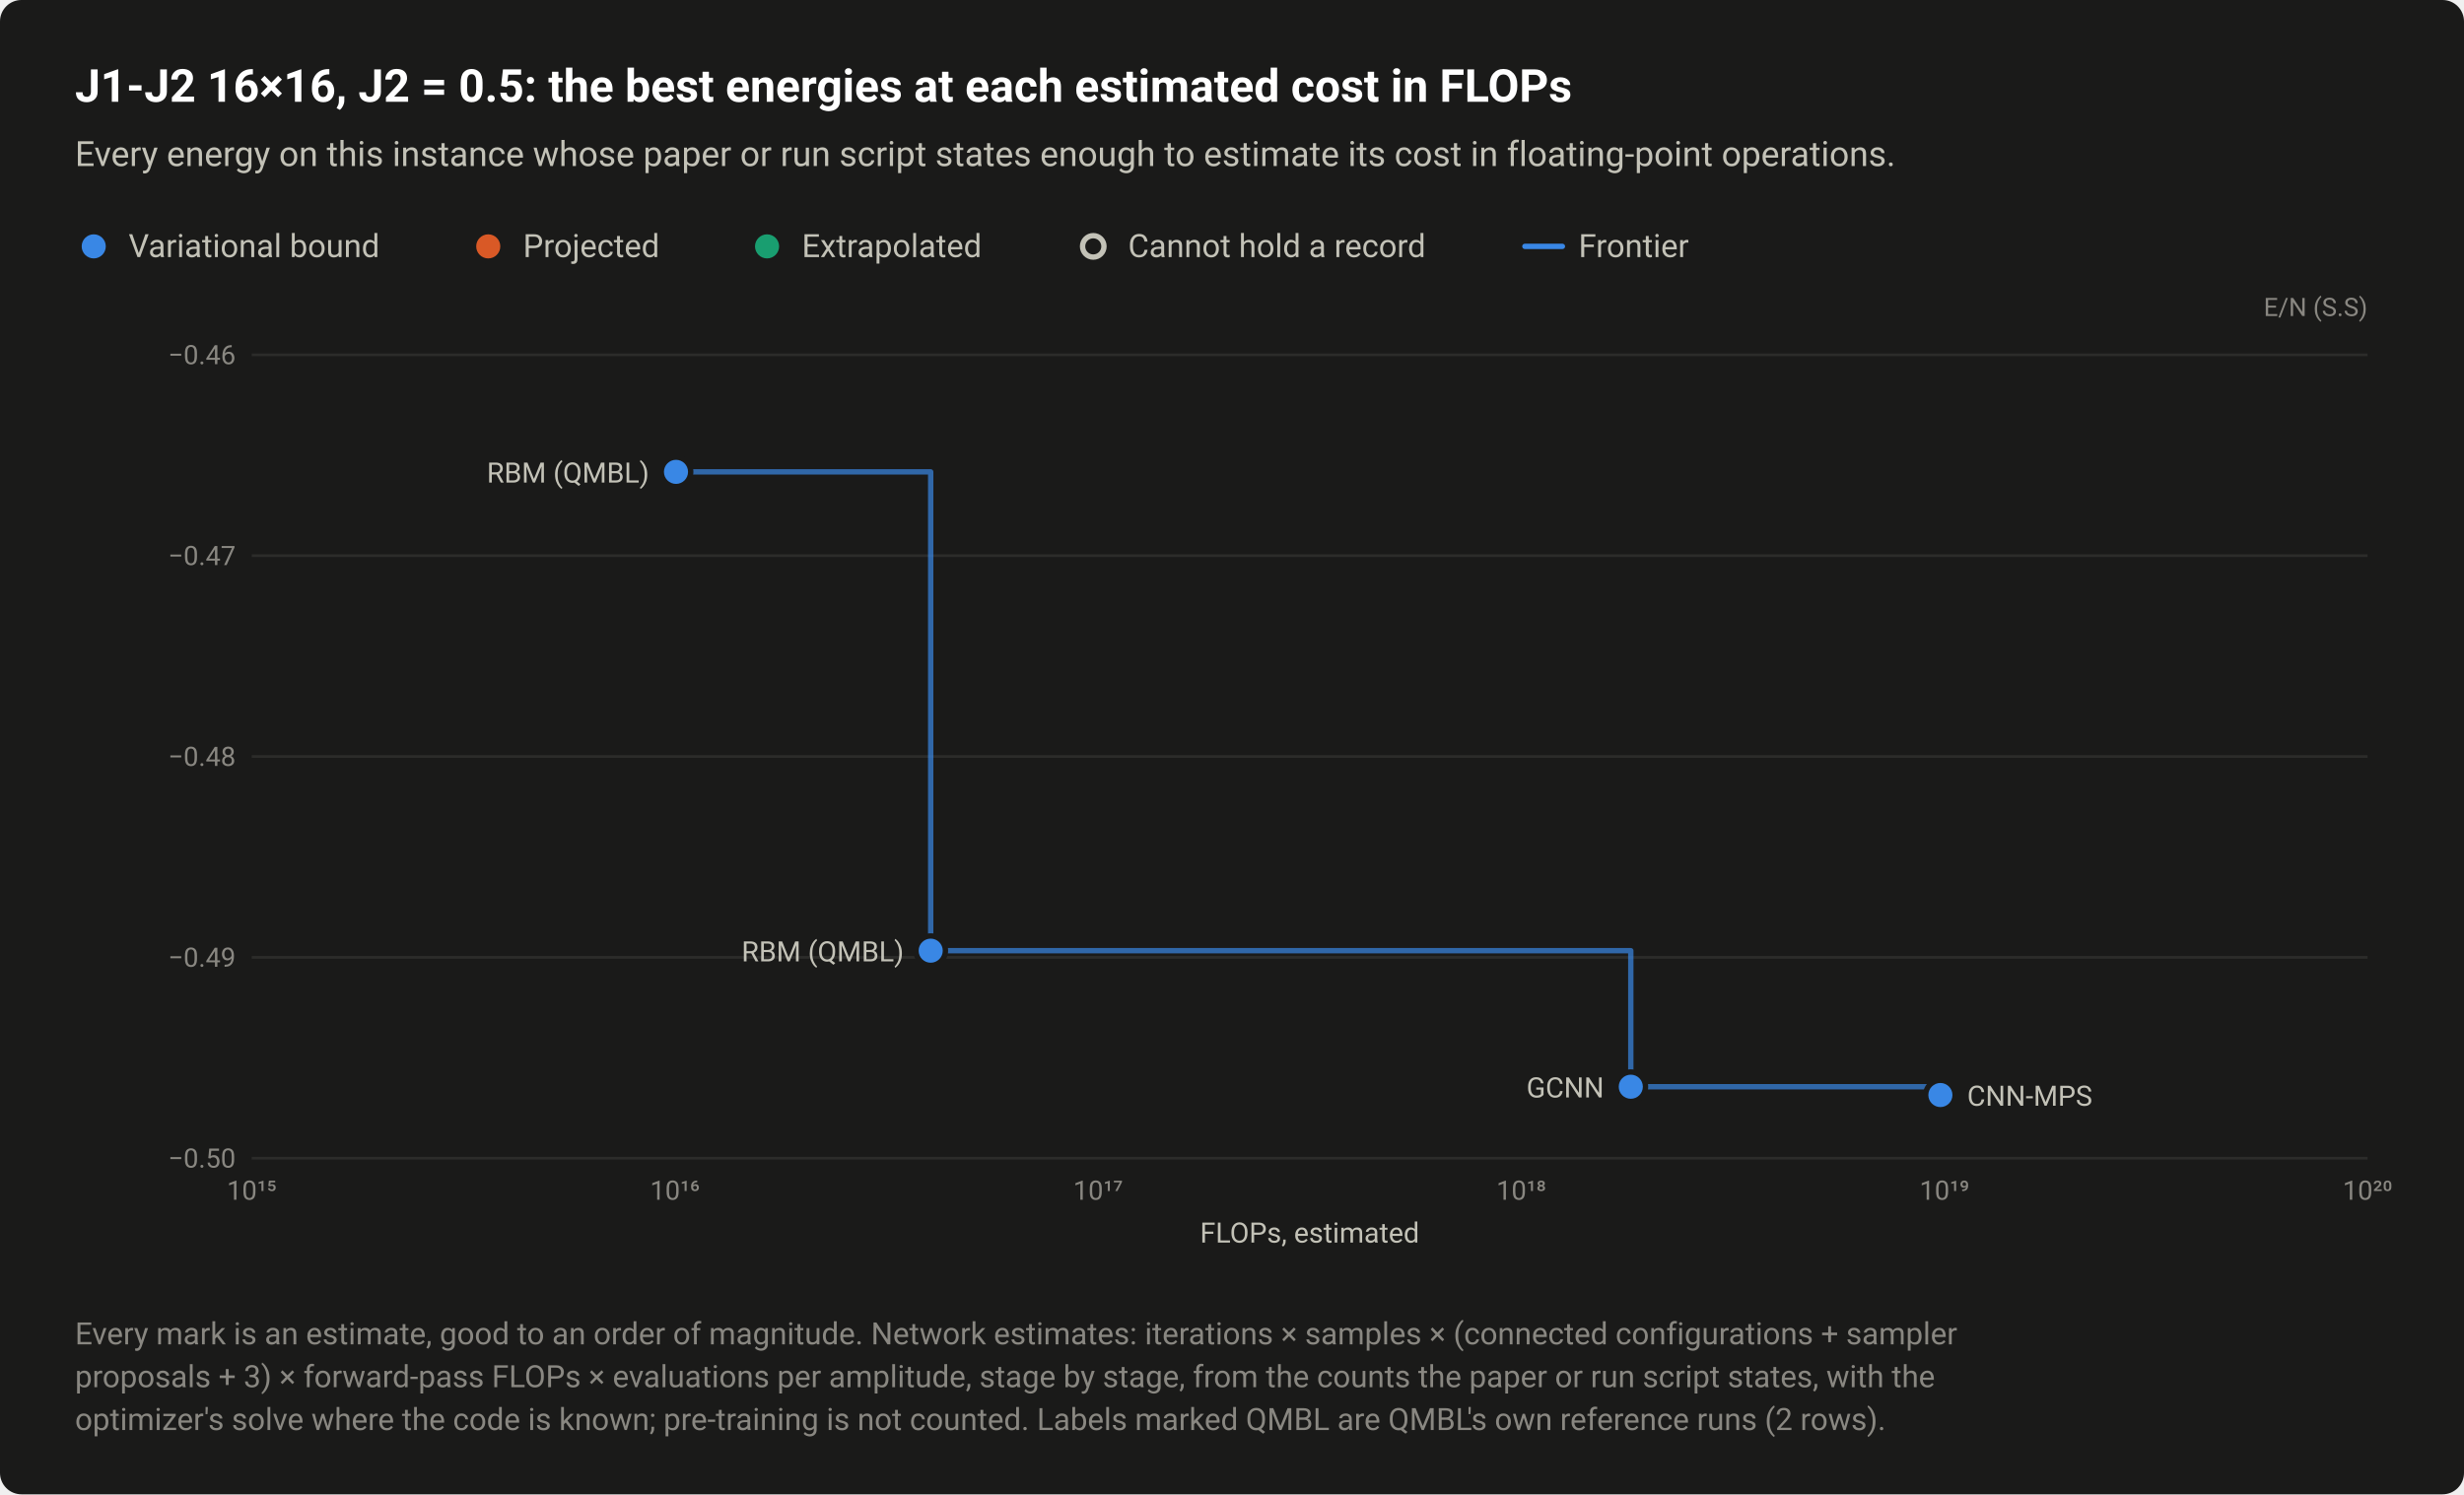
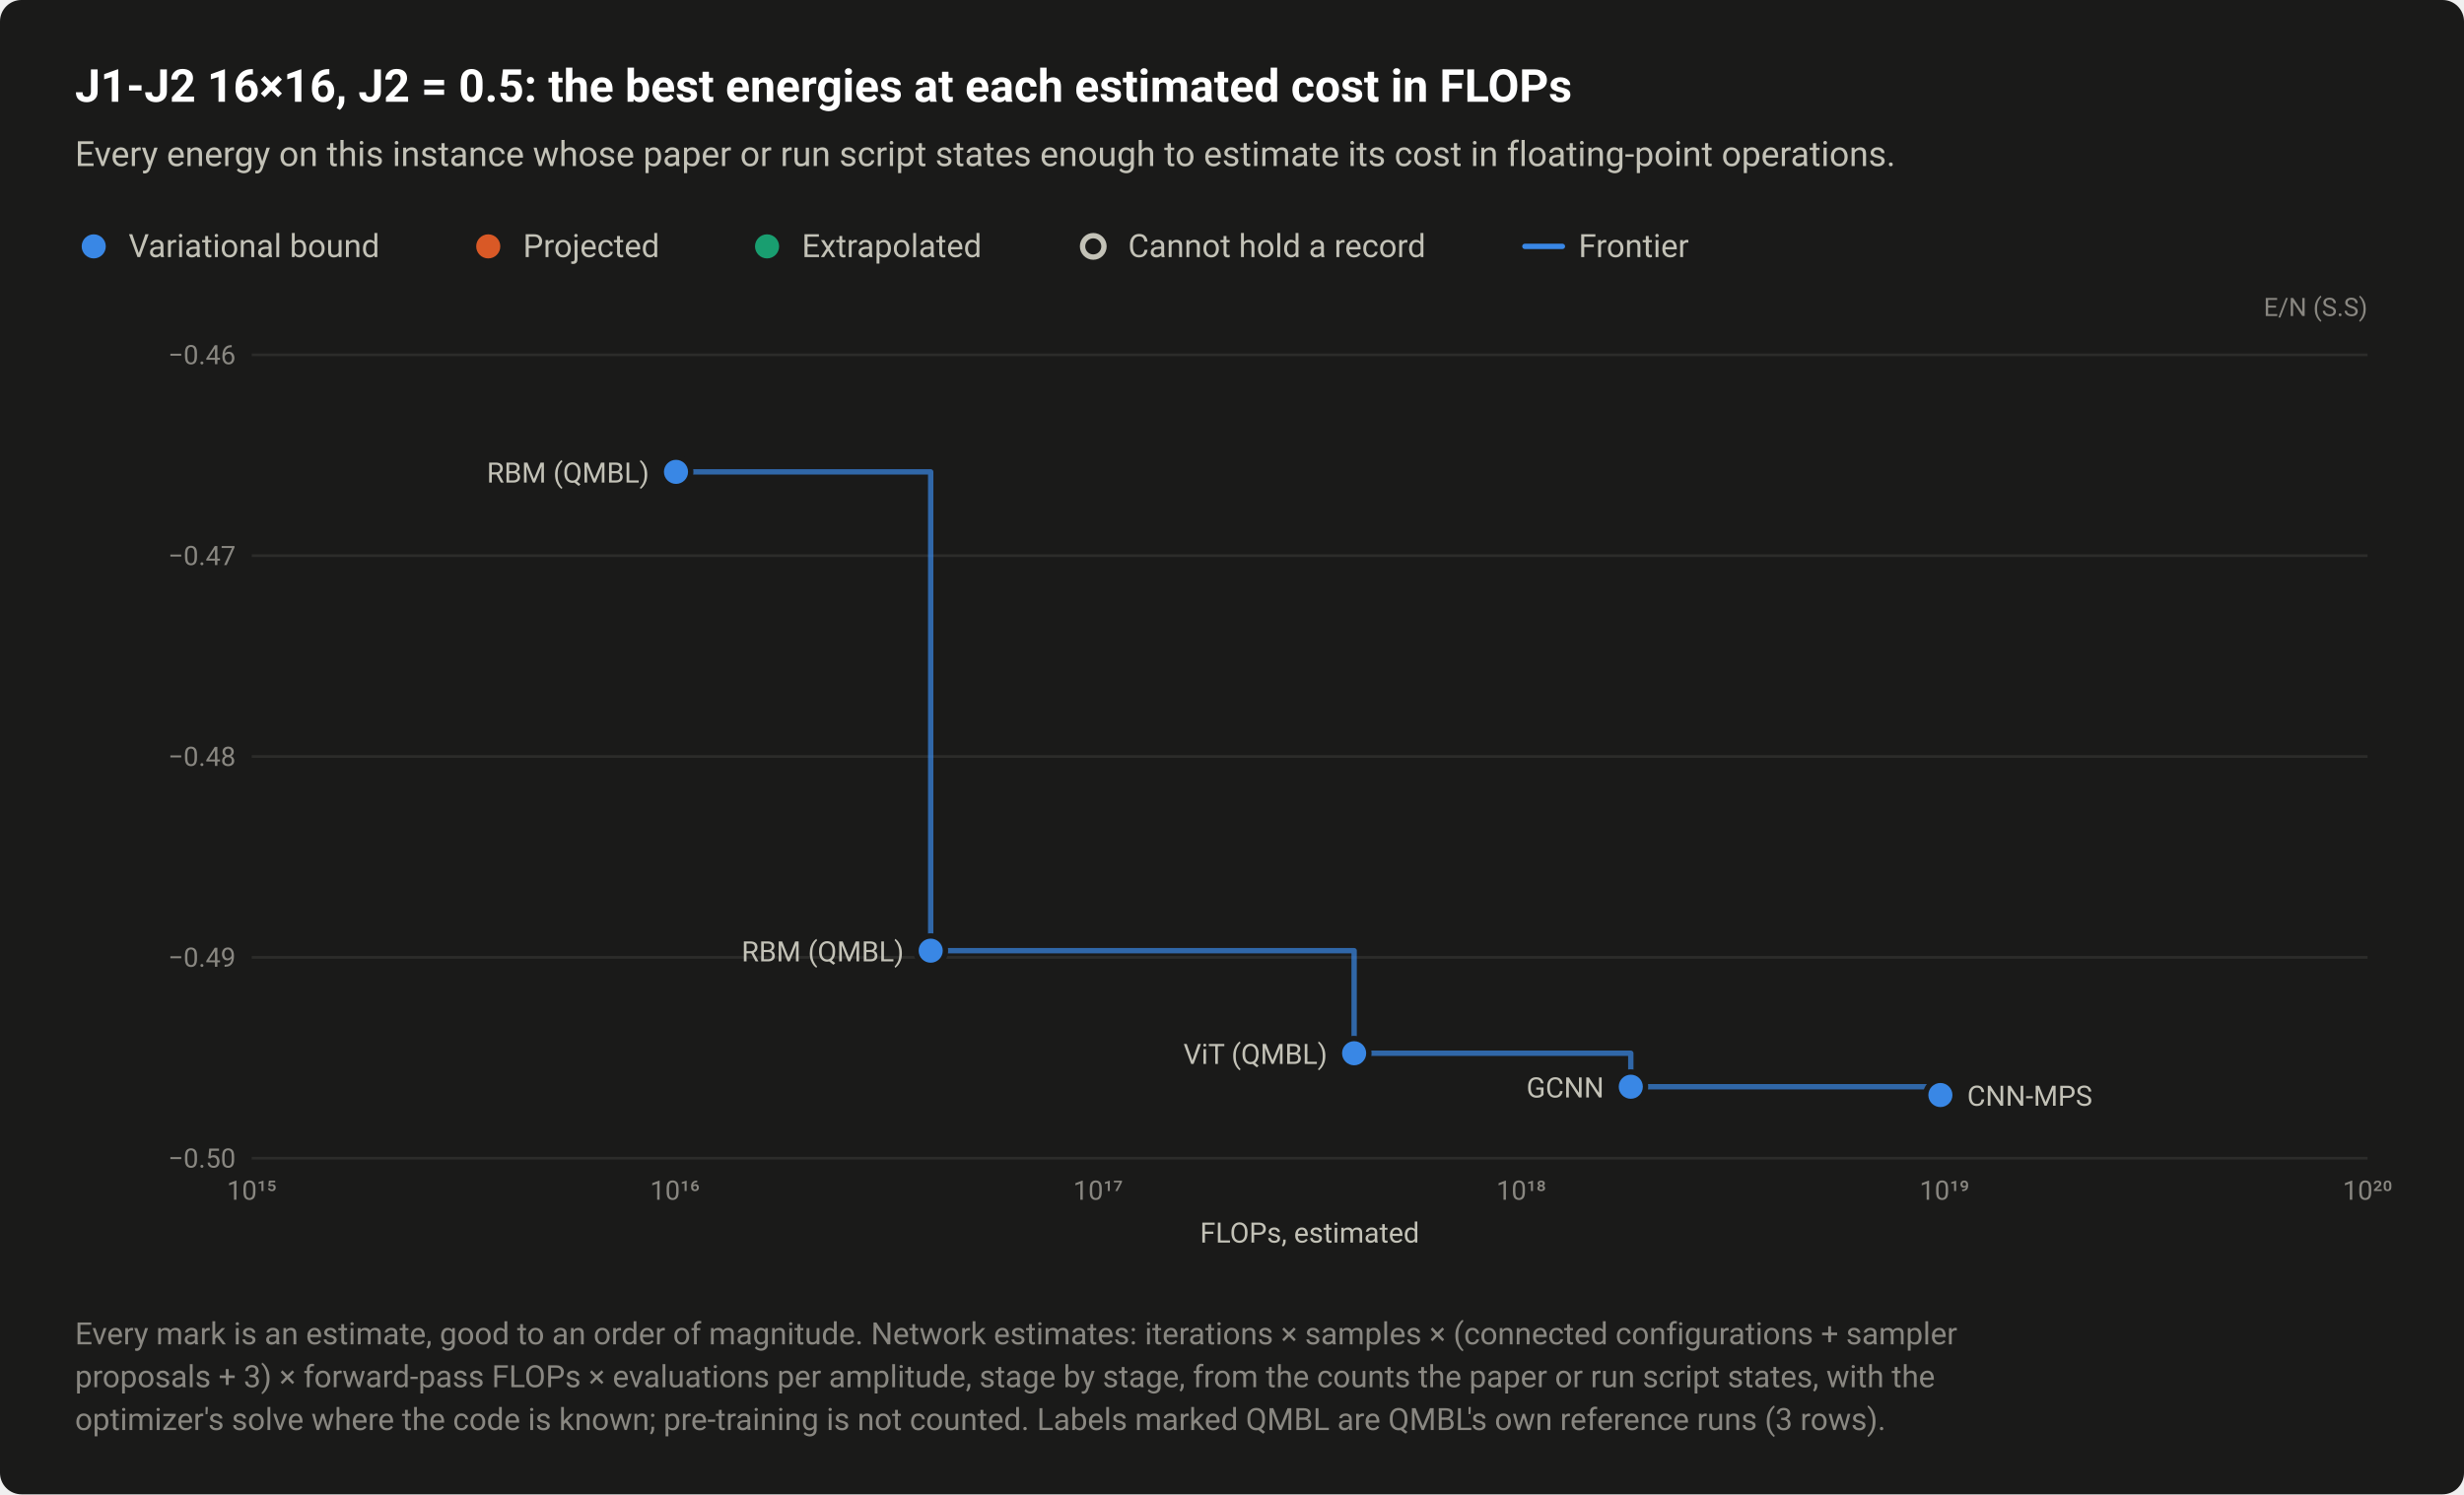
<svg xmlns="http://www.w3.org/2000/svg" width="920" height="558" viewBox="0 0 920 558" role="img" aria-labelledby="title desc">
  <style>text{font-family:system-ui,-apple-system,"Segoe UI",Roboto,"Helvetica Neue",Arial,sans-serif}</style>
  <rect width="920" height="558" rx="8" fill="#1a1a19" />
  <text x="28" y="38" font-size="17" fill="#ffffff" font-weight="600">J1-J2 16×16, J2 = 0.5: the best energies at each estimated cost in FLOPs</text>
  <text x="28" y="62" font-size="13" fill="#c3c2b7">Every energy on this instance whose paper or run script states enough to estimate its cost in floating-point operations.</text>
  <circle cx="35" cy="92" r="6.5" fill="#1a1a19" />
  <circle cx="35" cy="92" r="4.5" fill="#3987e5" />
  <text x="48" y="96" font-size="12" fill="#c3c2b7">Variational bound</text>
  <circle cx="182.3" cy="92" r="6.5" fill="#1a1a19" />
  <circle cx="182.3" cy="92" r="4.5" fill="#d95926" />
  <text x="195.3" y="96" font-size="12" fill="#c3c2b7">Projected</text>
  <circle cx="286.4" cy="92" r="6.5" fill="#1a1a19" />
  <circle cx="286.4" cy="92" r="4.5" fill="#199e70" />
  <text x="299.4" y="96" font-size="12" fill="#c3c2b7">Extrapolated</text>
  <circle cx="408.2" cy="92" r="6.5" fill="#1a1a19" />
  <circle cx="408.2" cy="92" r="4" fill="#1a1a19" stroke="#c3c2b7" stroke-width="2" />
  <text x="421.2" y="96" font-size="12" fill="#c3c2b7">Cannot hold a record</text>
  <path d="M569.36 92H583.36" stroke="#3987e5" stroke-width="2" stroke-linecap="round" />
  <text x="589.4" y="96" font-size="12" fill="#c3c2b7">Frontier</text>
  <text x="884" y="118" font-size="9.5" fill="#898781" text-anchor="end">E/N (S.S)</text>
  <path d="M94 432.5H884" stroke="#2c2c2a" stroke-width="1" />
  <text x="88" y="436" font-size="10" fill="#898781" text-anchor="end" style="font-variant-numeric:tabular-nums">−0.50</text>
  <path d="M94 357.5H884" stroke="#2c2c2a" stroke-width="1" />
  <text x="88" y="361" font-size="10" fill="#898781" text-anchor="end" style="font-variant-numeric:tabular-nums">−0.49</text>
  <path d="M94 282.5H884" stroke="#2c2c2a" stroke-width="1" />
  <text x="88" y="286" font-size="10" fill="#898781" text-anchor="end" style="font-variant-numeric:tabular-nums">−0.48</text>
  <path d="M94 207.5H884" stroke="#2c2c2a" stroke-width="1" />
  <text x="88" y="211" font-size="10" fill="#898781" text-anchor="end" style="font-variant-numeric:tabular-nums">−0.47</text>
  <path d="M94 132.5H884" stroke="#2c2c2a" stroke-width="1" />
  <text x="88" y="136" font-size="10" fill="#898781" text-anchor="end" style="font-variant-numeric:tabular-nums">−0.46</text>
  <text x="94" y="448" font-size="10" fill="#898781" text-anchor="middle" style="font-variant-numeric:tabular-nums">10¹⁵</text>
  <text x="252" y="448" font-size="10" fill="#898781" text-anchor="middle" style="font-variant-numeric:tabular-nums">10¹⁶</text>
  <text x="410" y="448" font-size="10" fill="#898781" text-anchor="middle" style="font-variant-numeric:tabular-nums">10¹⁷</text>
  <text x="568" y="448" font-size="10" fill="#898781" text-anchor="middle" style="font-variant-numeric:tabular-nums">10¹⁸</text>
  <text x="726" y="448" font-size="10" fill="#898781" text-anchor="middle" style="font-variant-numeric:tabular-nums">10¹⁹</text>
  <text x="884" y="448" font-size="10" fill="#898781" text-anchor="middle" style="font-variant-numeric:tabular-nums">10²⁰</text>
-   <path d="M252.4 176.2H347.5V355H608.9V405.8H724.5V408.9" fill="none" stroke="#3987e5" stroke-width="2" stroke-linejoin="round" stroke-linecap="round" opacity="0.7" />
+   <path d="M252.4 176.2H347.5V355H505.6V393.3H608.9V405.8H724.5V408.9" fill="none" stroke="#3987e5" stroke-width="2" stroke-linejoin="round" stroke-linecap="round" opacity="0.7" />
  <a class="pt" href="/instances/#r-J1J2_square_256_P_0_5-ecf481da">
    <circle cx="724.5" cy="408.9" r="6.5" fill="#1a1a19" />
    <circle cx="724.5" cy="408.9" r="4.5" fill="#3987e5" />
  </a>
  <a class="pt" href="/instances/#r-J1J2_square_256_P_0_5-f7135ada">
    <circle cx="608.9" cy="405.8" r="6.5" fill="#1a1a19" />
    <circle cx="608.9" cy="405.8" r="4.5" fill="#3987e5" />
  </a>
  <a class="pt" href="/instances/#r-J1J2_square_256_P_0_5-d3303a72">
    <circle cx="252.4" cy="176.2" r="6.5" fill="#1a1a19" />
    <circle cx="252.4" cy="176.2" r="4.5" fill="#3987e5" />
  </a>
  <a class="pt" href="/instances/#r-J1J2_square_256_P_0_5-adb35e59">
    <circle cx="347.5" cy="355" r="6.5" fill="#1a1a19" />
    <circle cx="347.5" cy="355" r="4.5" fill="#3987e5" />
  </a>
+   <a class="pt" href="/instances/#r-J1J2_square_256_P_0_5-ee77cdcb">
+     <circle cx="505.6" cy="393.3" r="6.5" fill="#1a1a19" />
+     <circle cx="505.6" cy="393.3" r="4.5" fill="#3987e5" />
+   </a>
  <a class="pt" href="/instances/#r-J1J2_square_256_P_0_5-d3303a72">
    <text x="242.4" y="180.2" font-size="10.5" fill="#c3c2b7" text-anchor="end">RBM (QMBL)</text>
  </a>
  <a class="pt" href="/instances/#r-J1J2_square_256_P_0_5-adb35e59">
    <text x="337.5" y="359" font-size="10.5" fill="#c3c2b7" text-anchor="end">RBM (QMBL)</text>
+   </a>
+   <a class="pt" href="/instances/#r-J1J2_square_256_P_0_5-ee77cdcb">
+     <text x="495.6" y="397.3" font-size="10.5" fill="#c3c2b7" text-anchor="end">ViT (QMBL)</text>
  </a>
  <a class="pt" href="/instances/#r-J1J2_square_256_P_0_5-f7135ada">
    <text x="598.9" y="409.8" font-size="10.5" fill="#c3c2b7" text-anchor="end">GCNN</text>
  </a>
  <a class="pt" href="/instances/#r-J1J2_square_256_P_0_5-ecf481da">
    <text x="734.5" y="412.9" font-size="10.5" fill="#c3c2b7" text-anchor="start">CNN-MPS</text>
  </a>
  <text x="489" y="464" font-size="10.5" fill="#c3c2b7" text-anchor="middle">FLOPs, estimated</text>
  <text x="28" y="502" font-size="11.5" fill="#898781">Every mark is an estimate, good to an order of magnitude. Network estimates: iterations × samples × (connected configurations + sampler</text>
  <text x="28" y="518" font-size="11.5" fill="#898781">proposals + 3) × forward-pass FLOPs × evaluations per amplitude, stage by stage, from the counts the paper or run script states, with the</text>
-   <text x="28" y="534" font-size="11.5" fill="#898781">optimizer's solve where the code is known; pre-training is not counted. Labels marked QMBL are QMBL's own reference runs (2 rows).</text>
+   <text x="28" y="534" font-size="11.5" fill="#898781">optimizer's solve where the code is known; pre-training is not counted. Labels marked QMBL are QMBL's own reference runs (3 rows).</text>
</svg>
